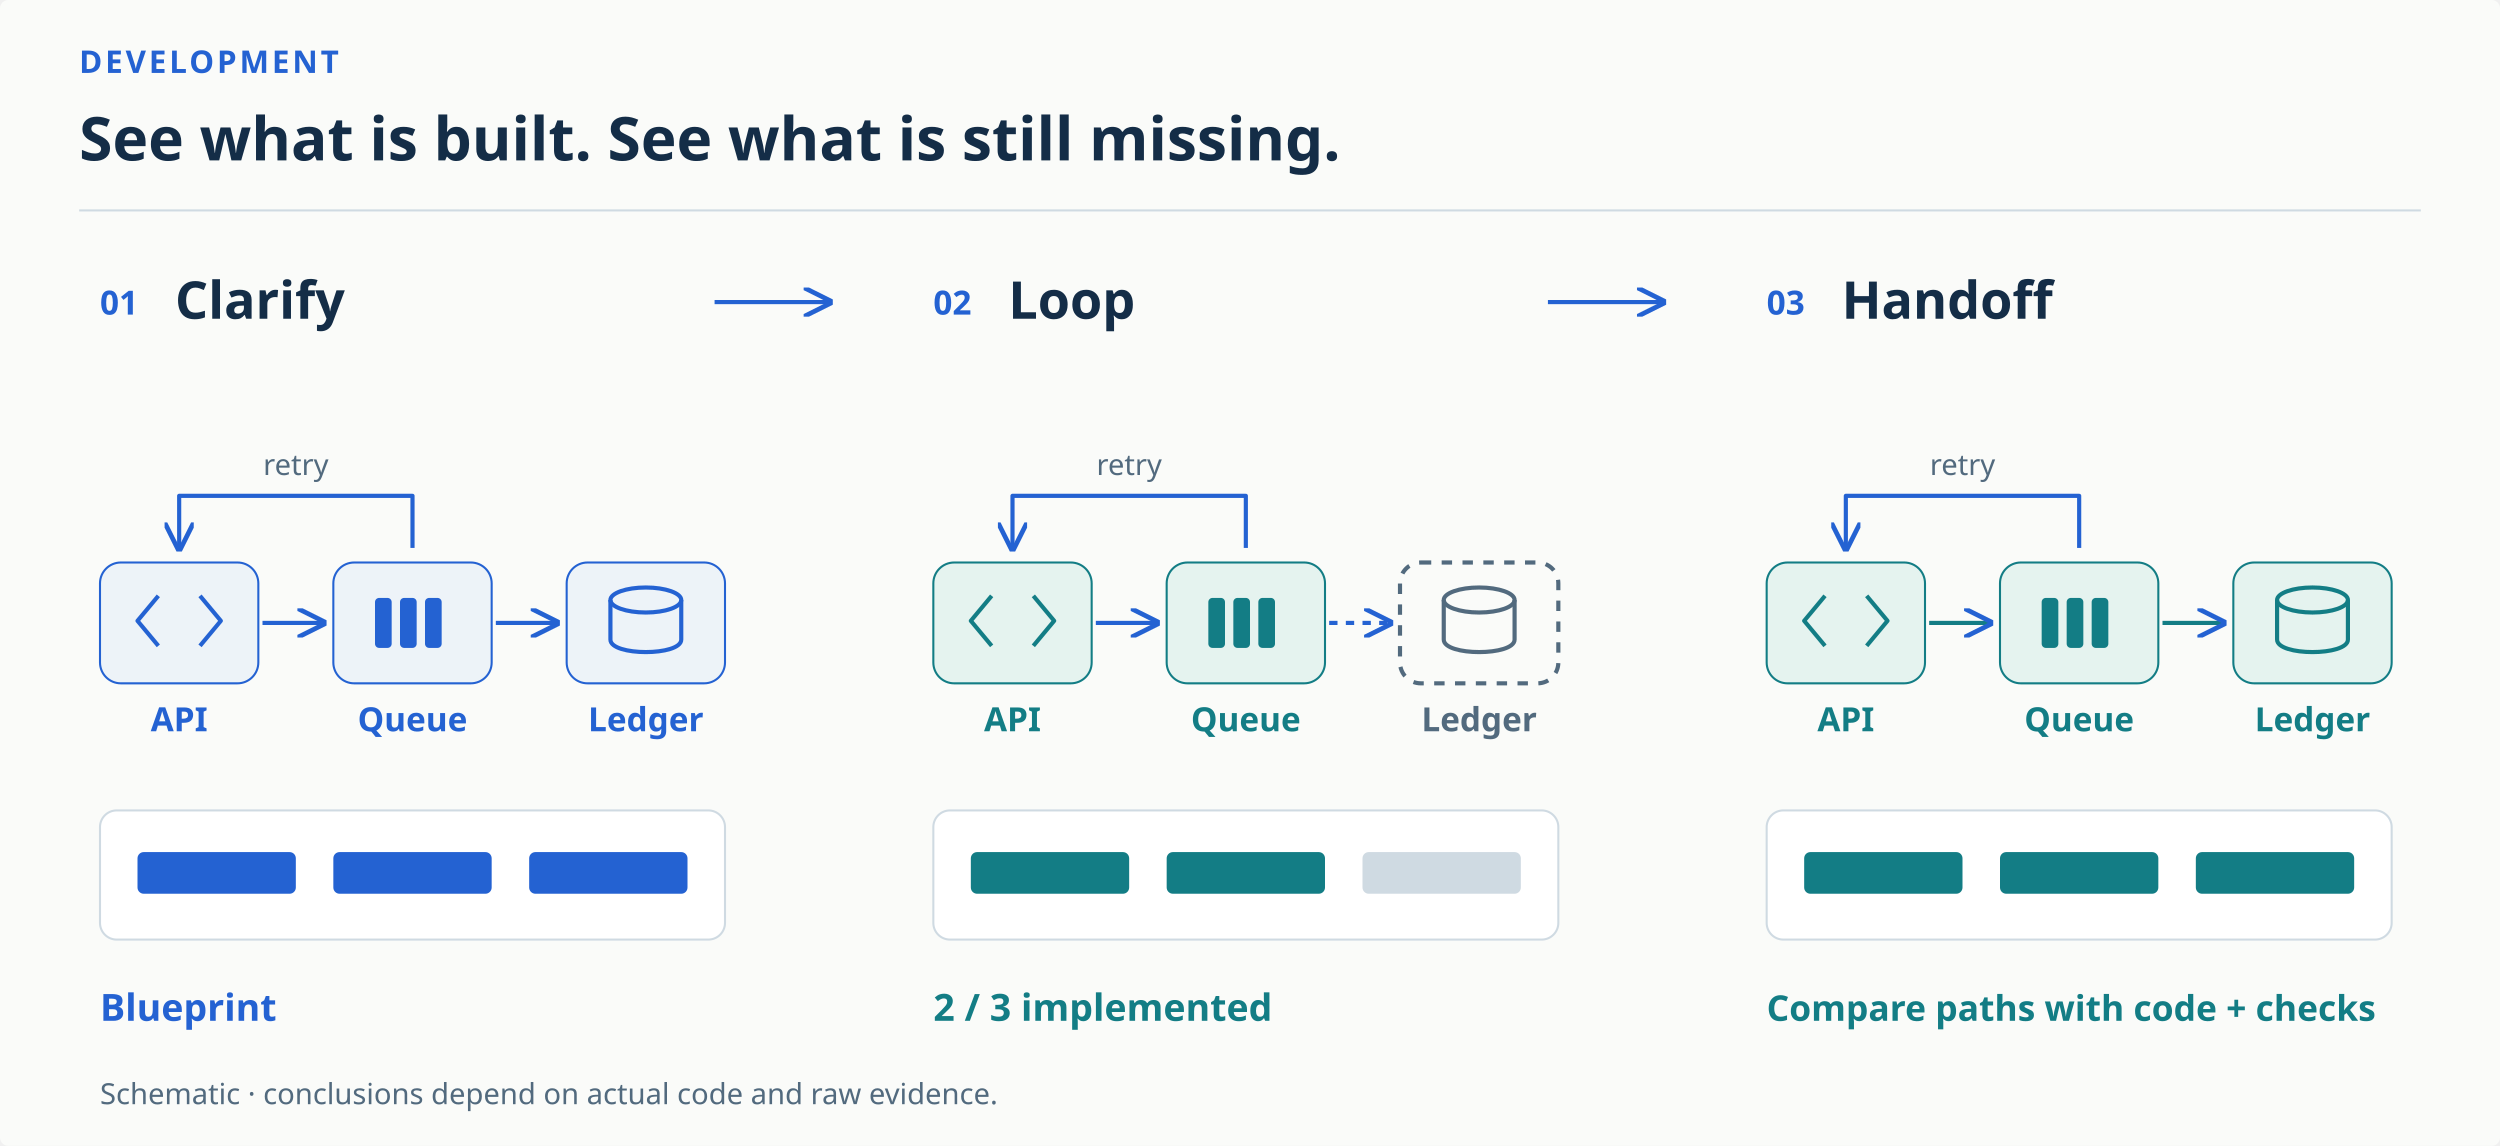
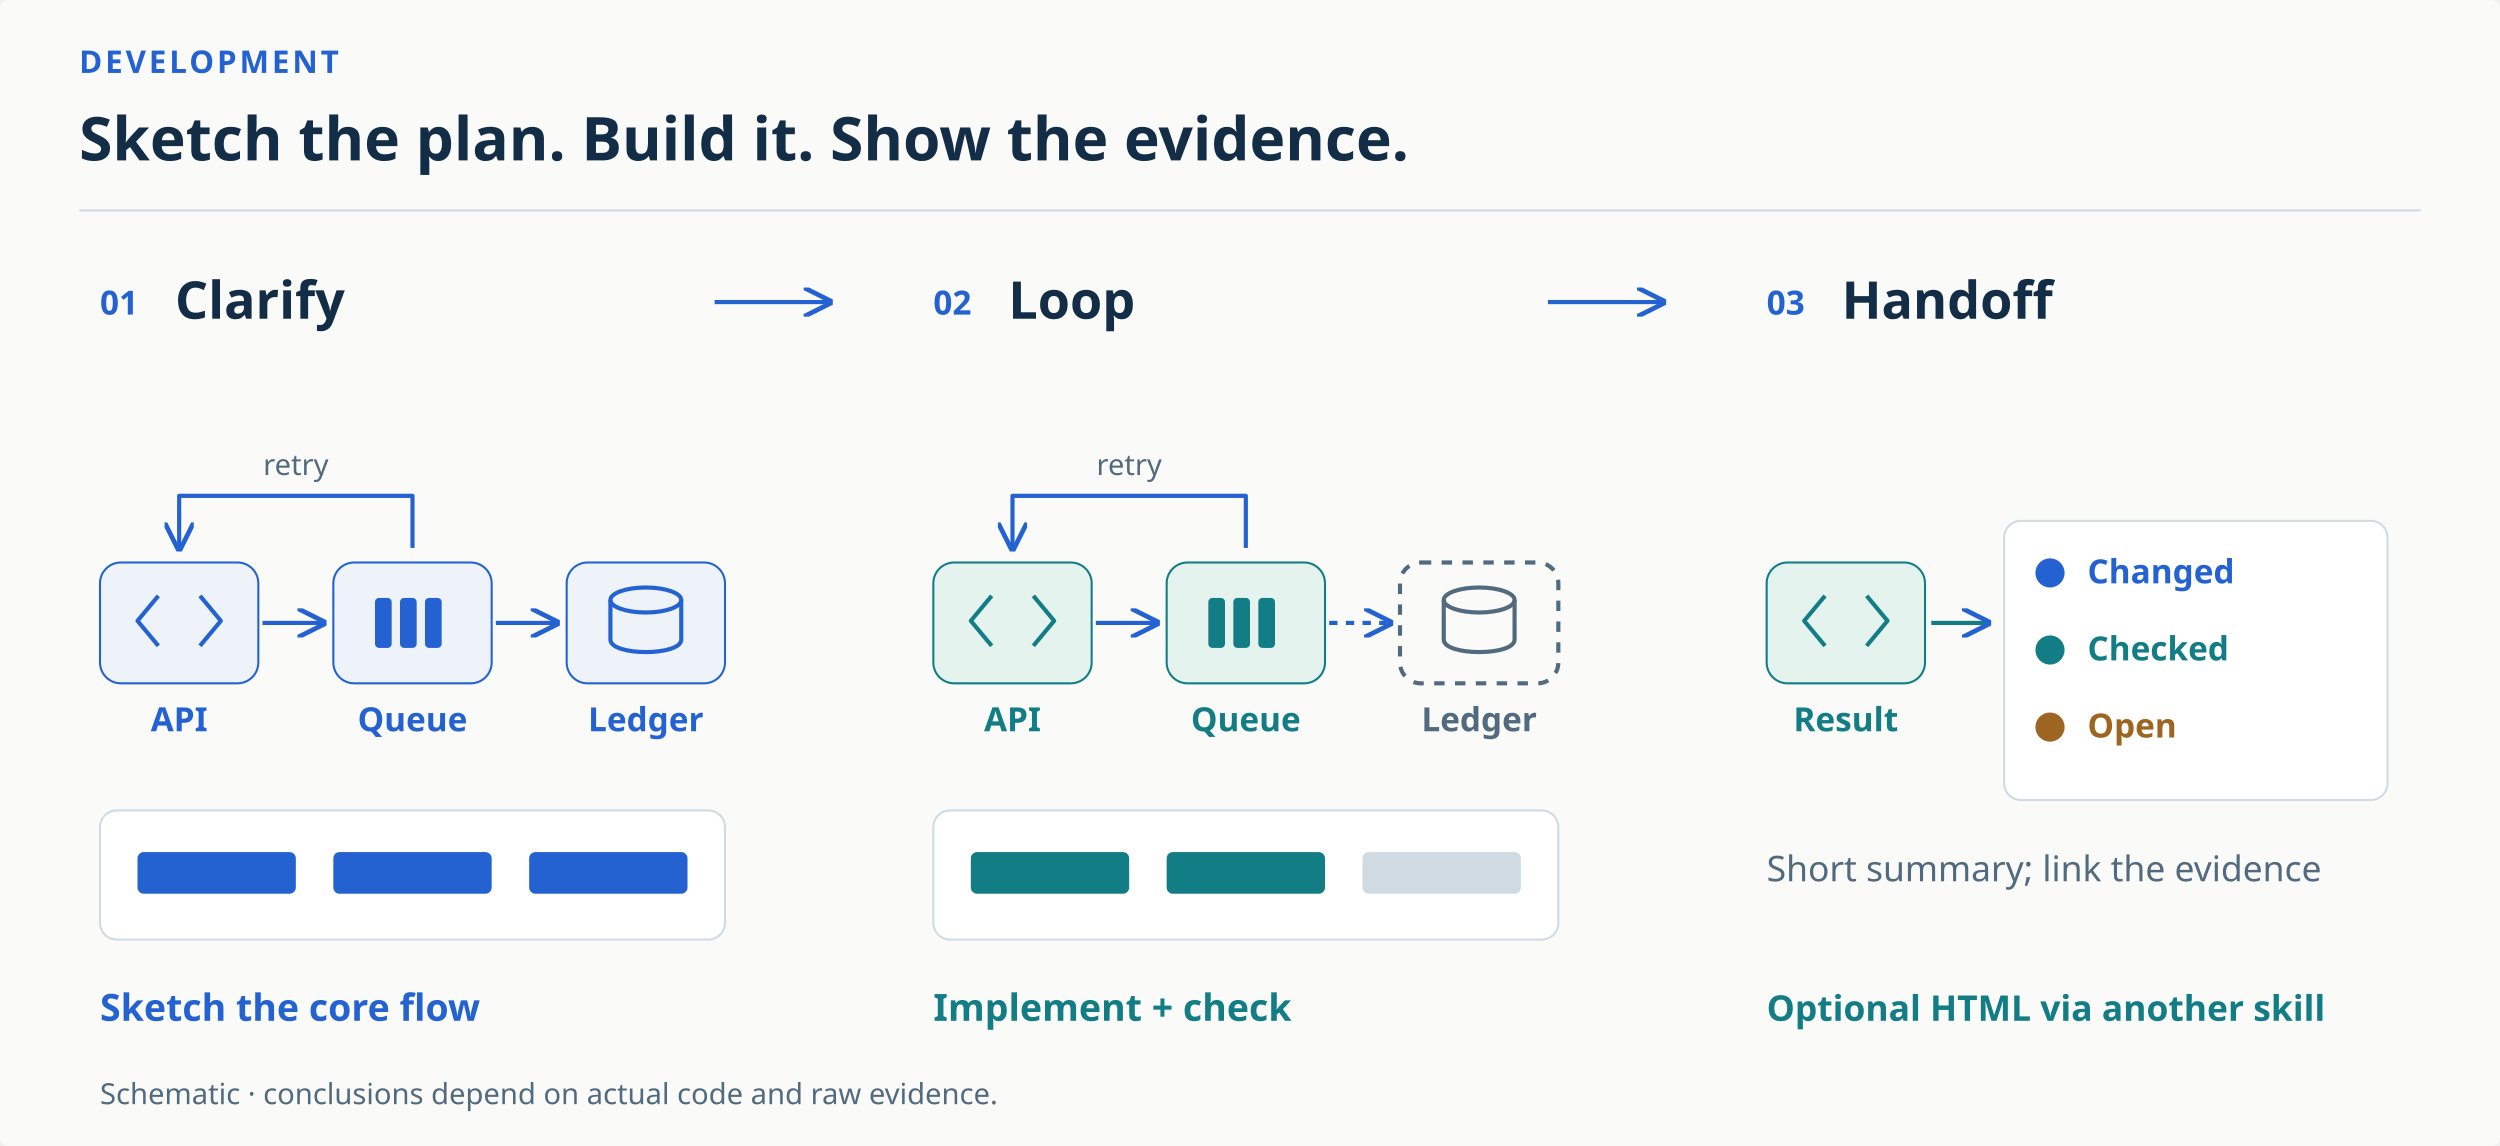
<svg xmlns="http://www.w3.org/2000/svg" width="1200" height="550" viewBox="0 0 1200 550" role="img" aria-labelledby="title desc">
  <defs>
    <marker id="arrow" viewBox="0 0 8 8" refX="7" refY="4" markerWidth="7" markerHeight="7" orient="auto-start-reverse">
      <path d="M0 0 8 4 0 8" fill="none" stroke="#2462d2" stroke-width="1.3" />
    </marker>
    <pattern id="grid" width="24" height="24" patternUnits="userSpaceOnUse">
      <path d="M24 0H0V24" fill="none" stroke="#dce6ed" stroke-width="0.7" />
    </pattern>
  </defs>
  <rect width="1200" height="550" rx="4" fill="#fafbf9" />
  <text x="38" y="35" fill="#2462d2" font-family="-apple-system, BlinkMacSystemFont, 'Segoe UI', 'Noto Sans', Helvetica, Arial, 'PingFang SC', 'Microsoft YaHei', sans-serif" font-size="15" font-weight="650" text-anchor="start" letter-spacing="1.4">DEVELOPMENT</text>
-   <text x="38" y="77" fill="#142d47" font-family="-apple-system, BlinkMacSystemFont, 'Segoe UI', 'Noto Sans', Helvetica, Arial, 'PingFang SC', 'Microsoft YaHei', sans-serif" font-size="29" font-weight="650" text-anchor="start">See what is built. See what is still missing.</text>
+   <text x="38" y="77" fill="#142d47" font-family="-apple-system, BlinkMacSystemFont, 'Segoe UI', 'Noto Sans', Helvetica, Arial, 'PingFang SC', 'Microsoft YaHei', sans-serif" font-size="29" font-weight="650" text-anchor="start">Sketch the plan. Build it. Show the evidence.</text>
  <path d="M38 101L1162 101" fill="none" stroke="#cfdae2" stroke-width="1" />
  <text x="48" y="151" fill="#2462d2" font-family="-apple-system, BlinkMacSystemFont, 'Segoe UI', 'Noto Sans', Helvetica, Arial, 'PingFang SC', 'Microsoft YaHei', sans-serif" font-size="16" font-weight="650" text-anchor="start">01</text>
  <text x="84" y="153" fill="#142d47" font-family="-apple-system, BlinkMacSystemFont, 'Segoe UI', 'Noto Sans', Helvetica, Arial, 'PingFang SC', 'Microsoft YaHei', sans-serif" font-size="25" font-weight="650" text-anchor="start">Clarify</text>
  <path d="M343 145L398 145" fill="none" stroke="#2462d2" stroke-width="2" marker-end="url(#arrow)" />
  <text x="448" y="151" fill="#2462d2" font-family="-apple-system, BlinkMacSystemFont, 'Segoe UI', 'Noto Sans', Helvetica, Arial, 'PingFang SC', 'Microsoft YaHei', sans-serif" font-size="16" font-weight="650" text-anchor="start">02</text>
  <text x="484" y="153" fill="#142d47" font-family="-apple-system, BlinkMacSystemFont, 'Segoe UI', 'Noto Sans', Helvetica, Arial, 'PingFang SC', 'Microsoft YaHei', sans-serif" font-size="25" font-weight="650" text-anchor="start">Loop</text>
  <path d="M743 145L798 145" fill="none" stroke="#2462d2" stroke-width="2" marker-end="url(#arrow)" />
  <text x="848" y="151" fill="#2462d2" font-family="-apple-system, BlinkMacSystemFont, 'Segoe UI', 'Noto Sans', Helvetica, Arial, 'PingFang SC', 'Microsoft YaHei', sans-serif" font-size="16" font-weight="650" text-anchor="start">03</text>
  <text x="884" y="153" fill="#142d47" font-family="-apple-system, BlinkMacSystemFont, 'Segoe UI', 'Noto Sans', Helvetica, Arial, 'PingFang SC', 'Microsoft YaHei', sans-serif" font-size="25" font-weight="650" text-anchor="start">Handoff</text>
  <rect x="48" y="270" width="76" height="58" rx="10" fill="#edf3f8" stroke="#2462d2" />
  <path d="M76 286l-10 12 10 12M96 286l10 12 -10 12" fill="none" stroke="#2462d2" stroke-width="2" stroke-linejoin="round" />
  <text x="86" y="351" fill="#2462d2" font-family="-apple-system, BlinkMacSystemFont, 'Segoe UI', 'Noto Sans', Helvetica, Arial, 'PingFang SC', 'Microsoft YaHei', sans-serif" font-size="16" font-weight="550" text-anchor="middle">API</text>
  <path d="M126 299L155 299" fill="none" stroke="#2462d2" stroke-width="2" marker-end="url(#arrow)" />
  <rect x="160" y="270" width="76" height="58" rx="10" fill="#edf3f8" stroke="#2462d2" />
  <rect x="180" y="287" width="8" height="24" rx="2" fill="#2462d2" />
  <rect x="192" y="287" width="8" height="24" rx="2" fill="#2462d2" />
  <rect x="204" y="287" width="8" height="24" rx="2" fill="#2462d2" />
  <text x="198" y="351" fill="#2462d2" font-family="-apple-system, BlinkMacSystemFont, 'Segoe UI', 'Noto Sans', Helvetica, Arial, 'PingFang SC', 'Microsoft YaHei', sans-serif" font-size="16" font-weight="550" text-anchor="middle">Queue</text>
  <path d="M238 299L267 299" fill="none" stroke="#2462d2" stroke-width="2" marker-end="url(#arrow)" />
  <rect x="272" y="270" width="76" height="58" rx="10" fill="#edf3f8" stroke="#2462d2" />
  <ellipse cx="310" cy="288" rx="17" ry="6" fill="none" stroke="#2462d2" stroke-width="2" />
  <path d="M293 288v19c0 8 34 8 34 0V288" fill="none" stroke="#2462d2" stroke-width="2" stroke-linejoin="round" />
  <text x="310" y="351" fill="#2462d2" font-family="-apple-system, BlinkMacSystemFont, 'Segoe UI', 'Noto Sans', Helvetica, Arial, 'PingFang SC', 'Microsoft YaHei', sans-serif" font-size="16" font-weight="550" text-anchor="middle">Ledger</text>
  <path d="M198 263v-25H86v25" fill="none" stroke="#2462d2" stroke-width="2" stroke-linejoin="round" marker-end="url(#arrow)" />
  <text x="142" y="228" fill="#526a7e" font-family="-apple-system, BlinkMacSystemFont, 'Segoe UI', 'Noto Sans', Helvetica, Arial, 'PingFang SC', 'Microsoft YaHei', sans-serif" font-size="14" font-weight="400" text-anchor="middle">retry</text>
  <rect x="448" y="270" width="76" height="58" rx="10" fill="#e5f3ef" stroke="#137d85" />
  <path d="M476 286l-10 12 10 12M496 286l10 12 -10 12" fill="none" stroke="#137d85" stroke-width="2" stroke-linejoin="round" />
  <text x="486" y="351" fill="#137d85" font-family="-apple-system, BlinkMacSystemFont, 'Segoe UI', 'Noto Sans', Helvetica, Arial, 'PingFang SC', 'Microsoft YaHei', sans-serif" font-size="16" font-weight="550" text-anchor="middle">API</text>
  <path d="M526 299L555 299" fill="none" stroke="#2462d2" stroke-width="2" marker-end="url(#arrow)" />
  <rect x="560" y="270" width="76" height="58" rx="10" fill="#e5f3ef" stroke="#137d85" />
  <rect x="580" y="287" width="8" height="24" rx="2" fill="#137d85" />
  <rect x="592" y="287" width="8" height="24" rx="2" fill="#137d85" />
  <rect x="604" y="287" width="8" height="24" rx="2" fill="#137d85" />
  <text x="598" y="351" fill="#137d85" font-family="-apple-system, BlinkMacSystemFont, 'Segoe UI', 'Noto Sans', Helvetica, Arial, 'PingFang SC', 'Microsoft YaHei', sans-serif" font-size="16" font-weight="550" text-anchor="middle">Queue</text>
  <path d="M638 299L667 299" fill="none" stroke="#2462d2" stroke-width="2" stroke-dasharray="4 4" marker-end="url(#arrow)" />
  <rect x="672" y="270" width="76" height="58" rx="10" fill="#fafbf9" stroke="#526a7e" stroke-width="2" stroke-dasharray="5 5" />
  <ellipse cx="710" cy="288" rx="17" ry="6" fill="none" stroke="#526a7e" stroke-width="2" />
  <path d="M693 288v19c0 8 34 8 34 0V288" fill="none" stroke="#526a7e" stroke-width="2" stroke-linejoin="round" />
  <text x="710" y="351" fill="#526a7e" font-family="-apple-system, BlinkMacSystemFont, 'Segoe UI', 'Noto Sans', Helvetica, Arial, 'PingFang SC', 'Microsoft YaHei', sans-serif" font-size="16" font-weight="550" text-anchor="middle">Ledger</text>
  <path d="M598 263v-25H486v25" fill="none" stroke="#2462d2" stroke-width="2" stroke-linejoin="round" marker-end="url(#arrow)" />
  <text x="542" y="228" fill="#526a7e" font-family="-apple-system, BlinkMacSystemFont, 'Segoe UI', 'Noto Sans', Helvetica, Arial, 'PingFang SC', 'Microsoft YaHei', sans-serif" font-size="14" font-weight="400" text-anchor="middle">retry</text>
  <rect x="848" y="270" width="76" height="58" rx="10" fill="#e5f3ef" stroke="#137d85" />
  <path d="M876 286l-10 12 10 12M896 286l10 12 -10 12" fill="none" stroke="#137d85" stroke-width="2" stroke-linejoin="round" />
-   <text x="886" y="351" fill="#137d85" font-family="-apple-system, BlinkMacSystemFont, 'Segoe UI', 'Noto Sans', Helvetica, Arial, 'PingFang SC', 'Microsoft YaHei', sans-serif" font-size="16" font-weight="550" text-anchor="middle">API</text>
-   <path d="M926 299L955 299" fill="none" stroke="#137d85" stroke-width="2" marker-end="url(#arrow)" />
-   <rect x="960" y="270" width="76" height="58" rx="10" fill="#e5f3ef" stroke="#137d85" />
-   <rect x="980" y="287" width="8" height="24" rx="2" fill="#137d85" />
-   <rect x="992" y="287" width="8" height="24" rx="2" fill="#137d85" />
-   <rect x="1004" y="287" width="8" height="24" rx="2" fill="#137d85" />
-   <text x="998" y="351" fill="#137d85" font-family="-apple-system, BlinkMacSystemFont, 'Segoe UI', 'Noto Sans', Helvetica, Arial, 'PingFang SC', 'Microsoft YaHei', sans-serif" font-size="16" font-weight="550" text-anchor="middle">Queue</text>
-   <path d="M1038 299L1067 299" fill="none" stroke="#137d85" stroke-width="2" marker-end="url(#arrow)" />
-   <rect x="1072" y="270" width="76" height="58" rx="10" fill="#e5f3ef" stroke="#137d85" />
-   <ellipse cx="1110" cy="288" rx="17" ry="6" fill="none" stroke="#137d85" stroke-width="2" />
-   <path d="M1093 288v19c0 8 34 8 34 0V288" fill="none" stroke="#137d85" stroke-width="2" stroke-linejoin="round" />
-   <text x="1110" y="351" fill="#137d85" font-family="-apple-system, BlinkMacSystemFont, 'Segoe UI', 'Noto Sans', Helvetica, Arial, 'PingFang SC', 'Microsoft YaHei', sans-serif" font-size="16" font-weight="550" text-anchor="middle">Ledger</text>
-   <path d="M998 263v-25H886v25" fill="none" stroke="#2462d2" stroke-width="2" stroke-linejoin="round" marker-end="url(#arrow)" />
-   <text x="942" y="228" fill="#526a7e" font-family="-apple-system, BlinkMacSystemFont, 'Segoe UI', 'Noto Sans', Helvetica, Arial, 'PingFang SC', 'Microsoft YaHei', sans-serif" font-size="14" font-weight="400" text-anchor="middle">retry</text>
+   <text x="886" y="351" fill="#137d85" font-family="-apple-system, BlinkMacSystemFont, 'Segoe UI', 'Noto Sans', Helvetica, Arial, 'PingFang SC', 'Microsoft YaHei', sans-serif" font-size="16" font-weight="550" text-anchor="middle">Result</text>
+   <path d="M927 299L954 299" fill="none" stroke="#137d85" stroke-width="2" marker-end="url(#arrow)" />
+   <rect x="962" y="250" width="184" height="134" rx="8" fill="white" stroke="#cfdae2" />
+   <circle cx="984" cy="275" r="7" fill="#2462d2" />
+   <text x="1002" y="280" fill="#2462d2" font-family="-apple-system, BlinkMacSystemFont, 'Segoe UI', 'Noto Sans', Helvetica, Arial, 'PingFang SC', 'Microsoft YaHei', sans-serif" font-size="16" font-weight="550" text-anchor="start">Changed</text>
+   <circle cx="984" cy="312" r="7" fill="#137d85" />
+   <text x="1002" y="317" fill="#137d85" font-family="-apple-system, BlinkMacSystemFont, 'Segoe UI', 'Noto Sans', Helvetica, Arial, 'PingFang SC', 'Microsoft YaHei', sans-serif" font-size="16" font-weight="550" text-anchor="start">Checked</text>
+   <circle cx="984" cy="349" r="7" fill="#9c6522" />
+   <text x="1002" y="354" fill="#9c6522" font-family="-apple-system, BlinkMacSystemFont, 'Segoe UI', 'Noto Sans', Helvetica, Arial, 'PingFang SC', 'Microsoft YaHei', sans-serif" font-size="16" font-weight="550" text-anchor="start">Open</text>
  <rect x="48" y="389" width="300" height="62" rx="8" fill="white" stroke="#cfdae2" />
  <rect x="66" y="409" width="76" height="20" rx="3" fill="#2462d2" />
  <rect x="160" y="409" width="76" height="20" rx="3" fill="#2462d2" />
  <rect x="254" y="409" width="76" height="20" rx="3" fill="#2462d2" />
  <rect x="448" y="389" width="300" height="62" rx="8" fill="white" stroke="#cfdae2" />
  <rect x="466" y="409" width="76" height="20" rx="3" fill="#137d85" />
  <rect x="560" y="409" width="76" height="20" rx="3" fill="#137d85" />
  <rect x="654" y="409" width="76" height="20" rx="3" fill="#cfdae2" />
-   <rect x="848" y="389" width="300" height="62" rx="8" fill="white" stroke="#cfdae2" />
-   <rect x="866" y="409" width="76" height="20" rx="3" fill="#137d85" />
-   <rect x="960" y="409" width="76" height="20" rx="3" fill="#137d85" />
-   <rect x="1054" y="409" width="76" height="20" rx="3" fill="#137d85" />
-   <text x="48" y="490" fill="#2462d2" font-family="-apple-system, BlinkMacSystemFont, 'Segoe UI', 'Noto Sans', Helvetica, Arial, 'PingFang SC', 'Microsoft YaHei', sans-serif" font-size="18" font-weight="600" text-anchor="start">Blueprint</text>
-   <text x="448" y="490" fill="#137d85" font-family="-apple-system, BlinkMacSystemFont, 'Segoe UI', 'Noto Sans', Helvetica, Arial, 'PingFang SC', 'Microsoft YaHei', sans-serif" font-size="18" font-weight="600" text-anchor="start">2 / 3 implemented</text>
-   <text x="848" y="490" fill="#137d85" font-family="-apple-system, BlinkMacSystemFont, 'Segoe UI', 'Noto Sans', Helvetica, Arial, 'PingFang SC', 'Microsoft YaHei', sans-serif" font-size="17" font-weight="600" text-anchor="start">Compare paths with code + checks</text>
+   <text x="848" y="423" fill="#526a7e" font-family="-apple-system, BlinkMacSystemFont, 'Segoe UI', 'Noto Sans', Helvetica, Arial, 'PingFang SC', 'Microsoft YaHei', sans-serif" font-size="17" font-weight="400" text-anchor="start">Short summary; link the evidence</text>
+   <text x="48" y="490" fill="#2462d2" font-family="-apple-system, BlinkMacSystemFont, 'Segoe UI', 'Noto Sans', Helvetica, Arial, 'PingFang SC', 'Microsoft YaHei', sans-serif" font-size="18" font-weight="600" text-anchor="start">Sketch the core flow</text>
+   <text x="448" y="490" fill="#137d85" font-family="-apple-system, BlinkMacSystemFont, 'Segoe UI', 'Noto Sans', Helvetica, Arial, 'PingFang SC', 'Microsoft YaHei', sans-serif" font-size="18" font-weight="600" text-anchor="start">Implement + check</text>
+   <text x="848" y="490" fill="#137d85" font-family="-apple-system, BlinkMacSystemFont, 'Segoe UI', 'Noto Sans', Helvetica, Arial, 'PingFang SC', 'Microsoft YaHei', sans-serif" font-size="17" font-weight="600" text-anchor="start">Optional HTML via another skill</text>
  <text x="48" y="530" fill="#526a7e" font-family="-apple-system, BlinkMacSystemFont, 'Segoe UI', 'Noto Sans', Helvetica, Arial, 'PingFang SC', 'Microsoft YaHei', sans-serif" font-size="14" font-weight="400" text-anchor="start">Schematic · conclusions depend on actual code and raw evidence.</text>
</svg>
